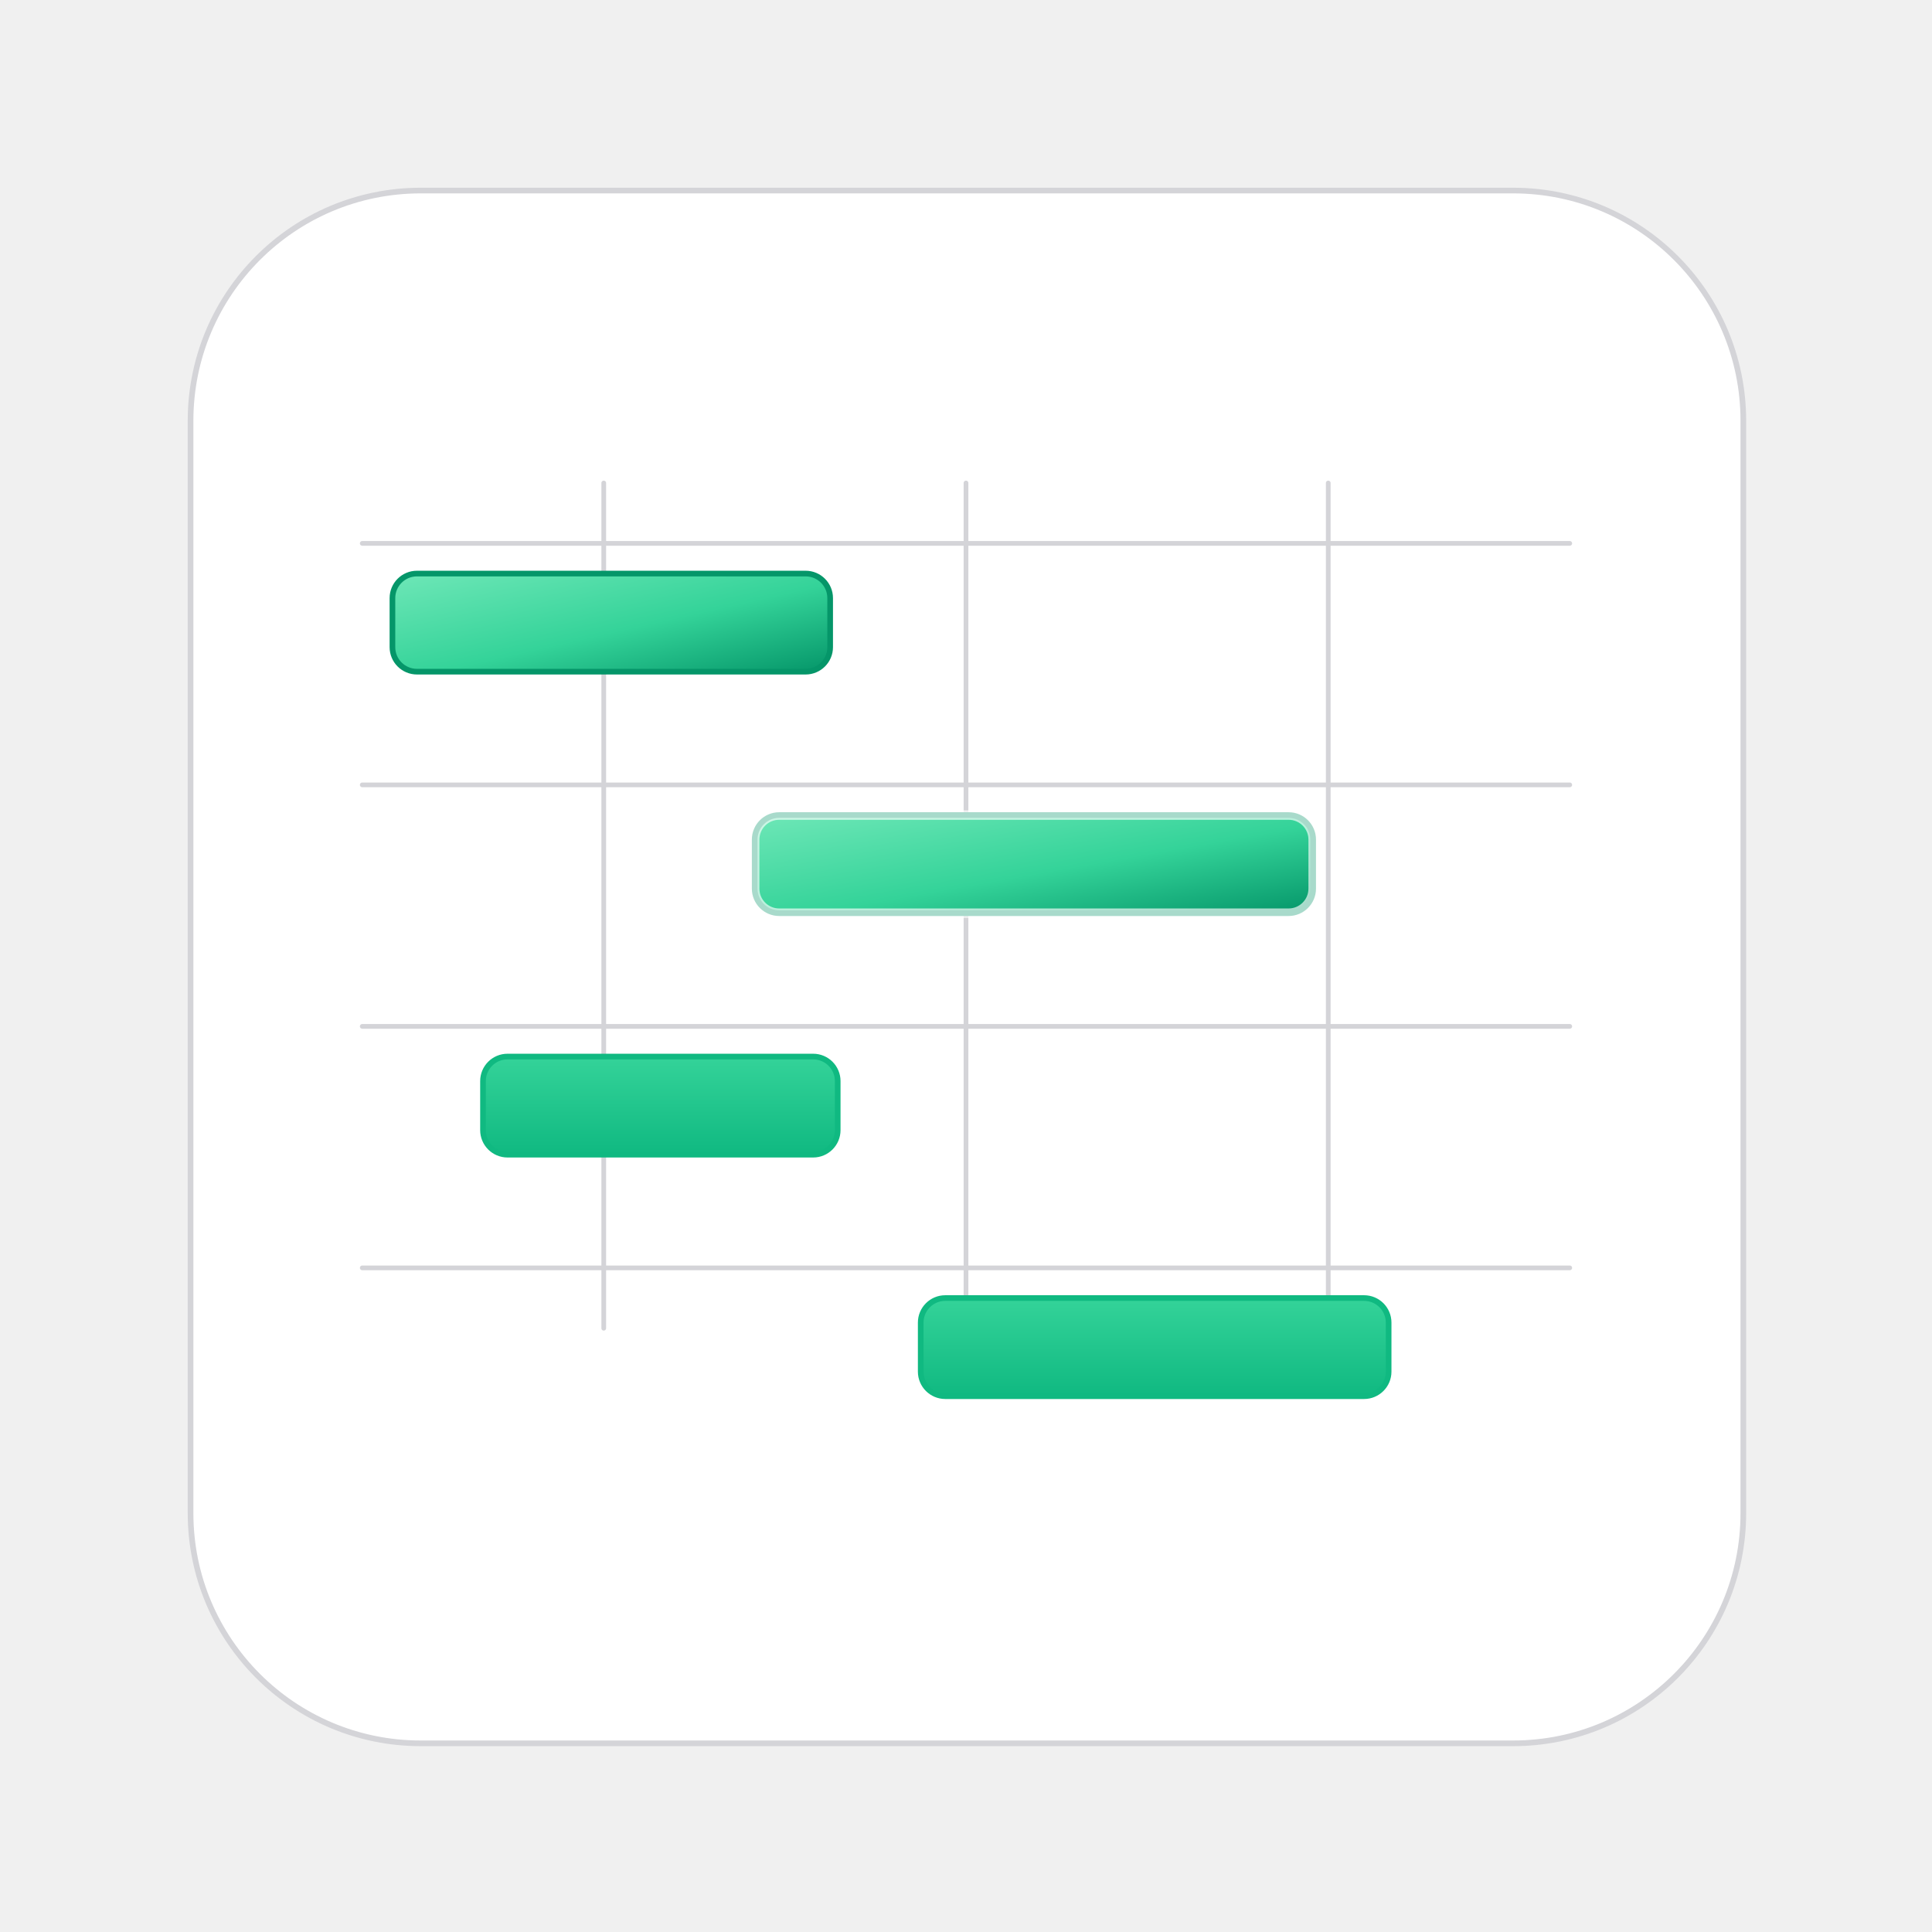
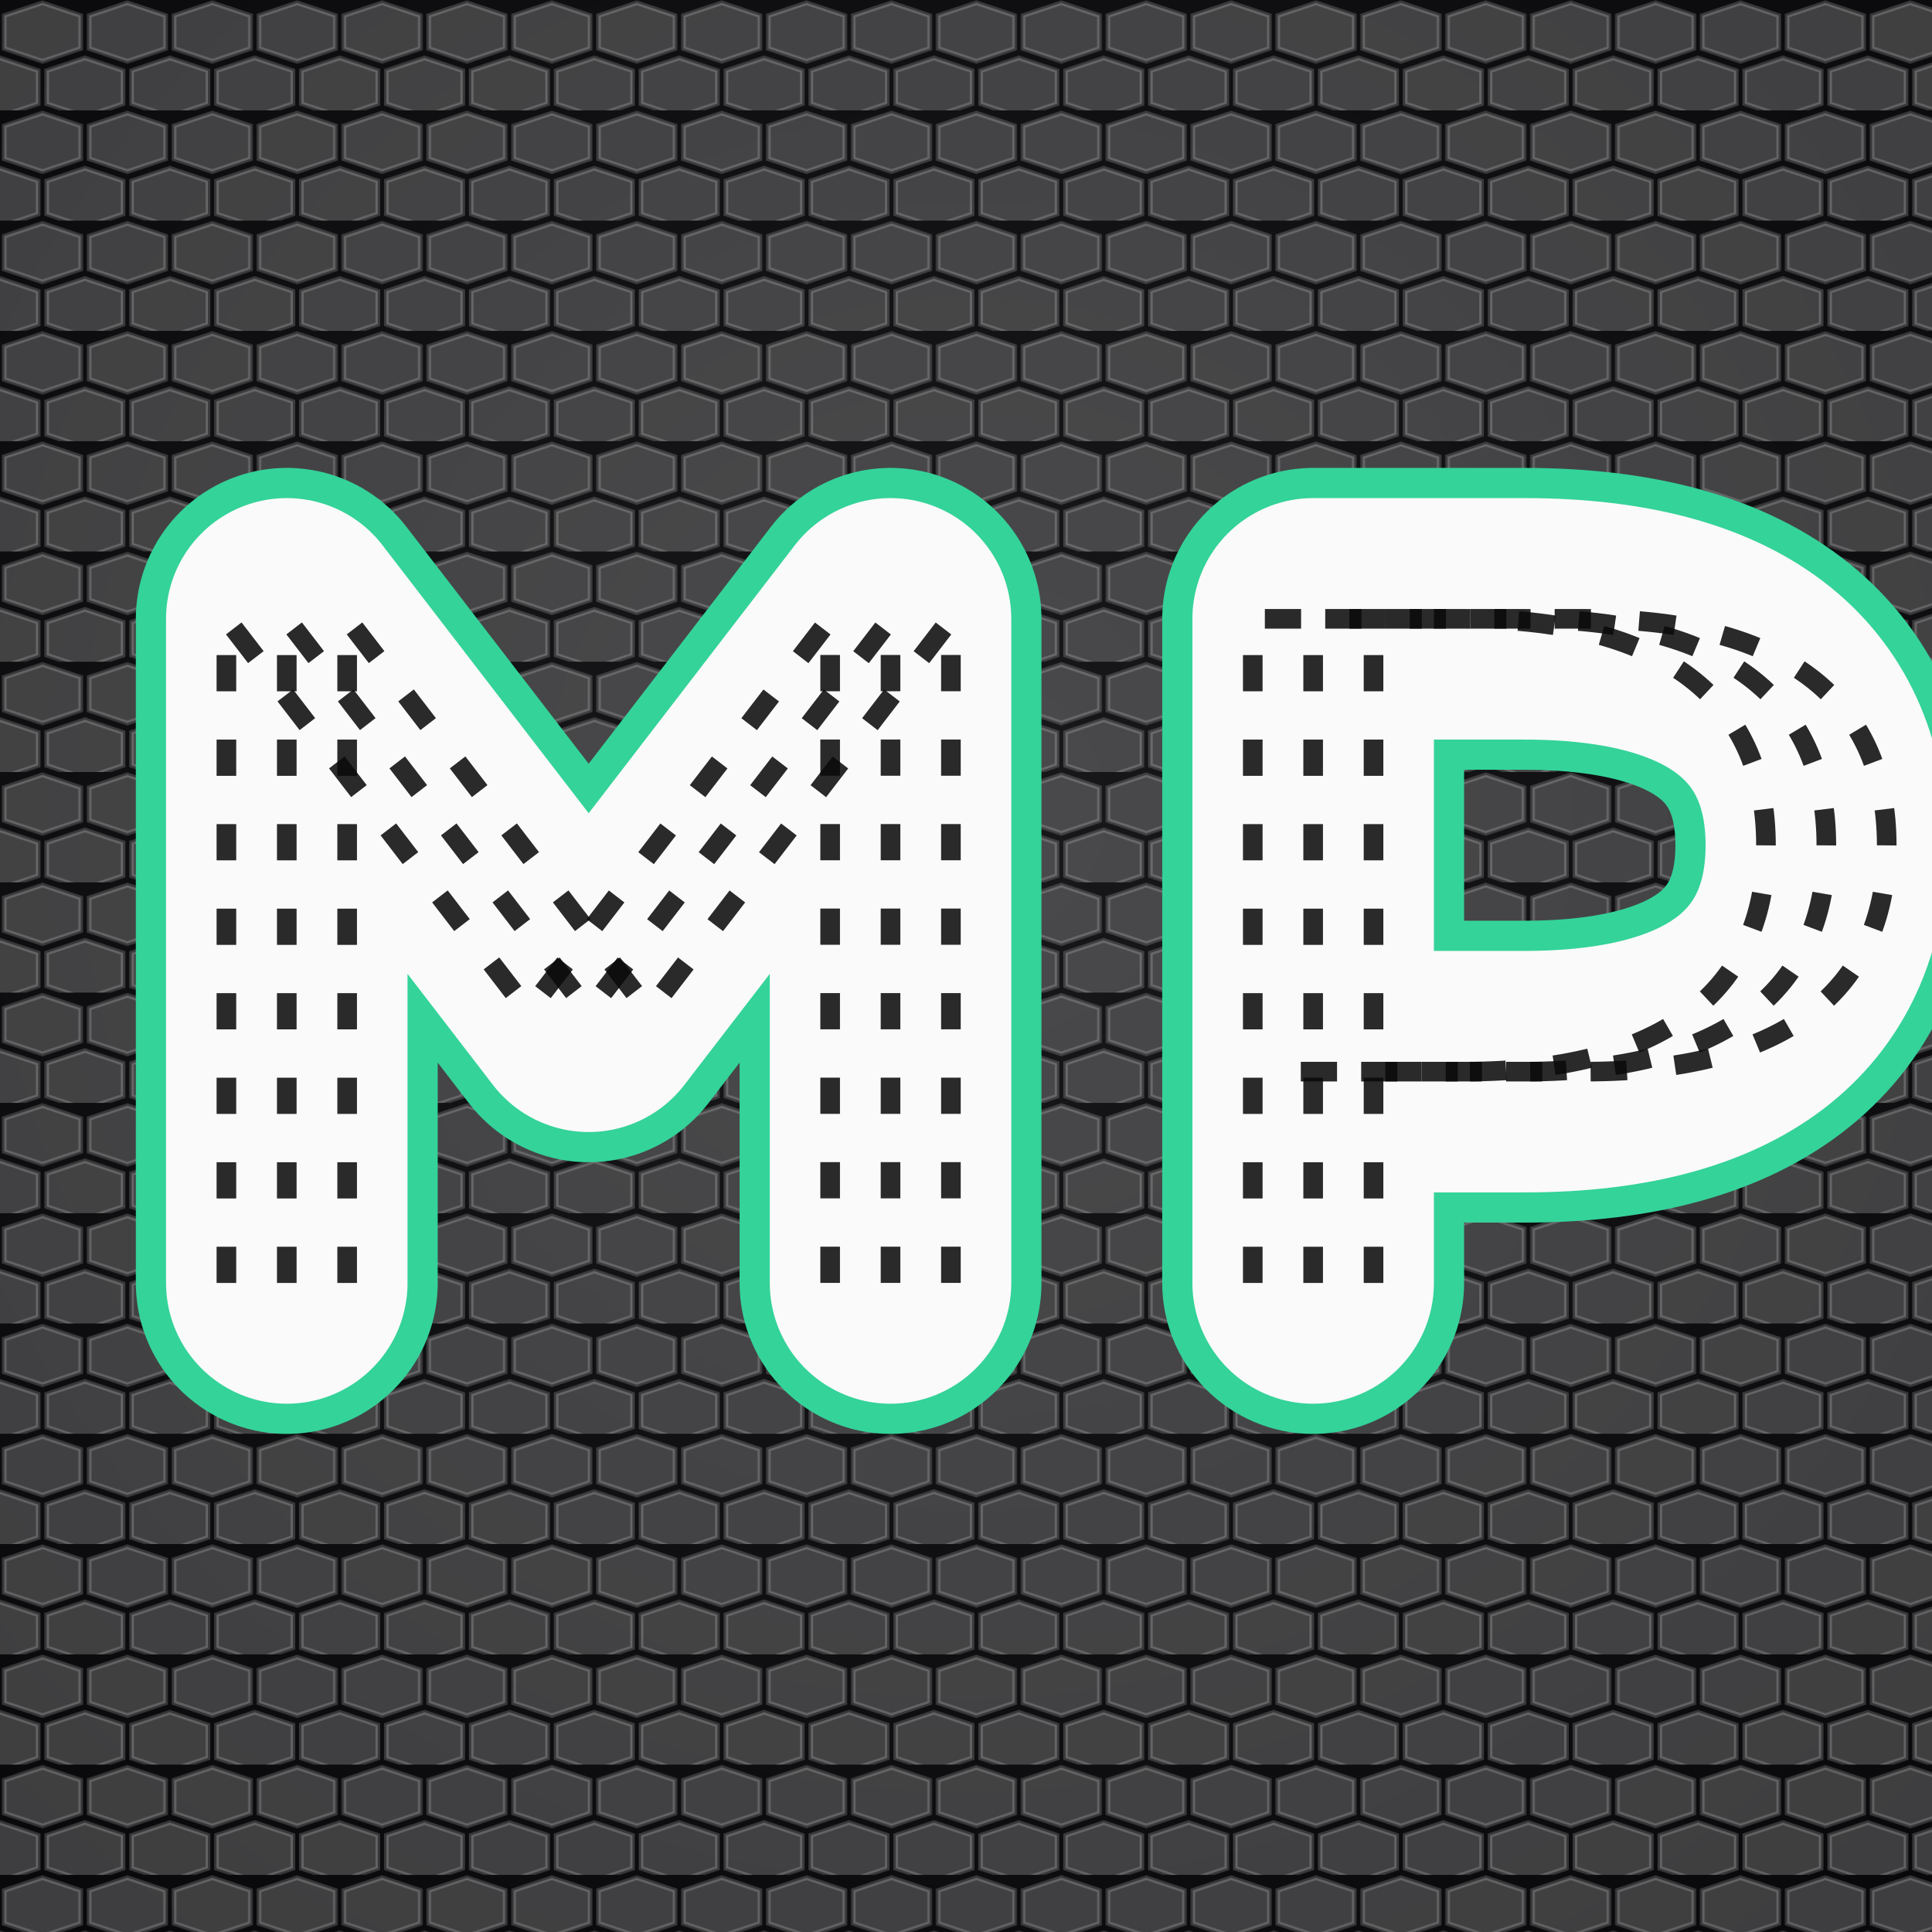
- <svg xmlns="http://www.w3.org/2000/svg" viewBox="0 0 1024 1024" fill="none" aria-label="MIDI Phrases icon">
+ <svg xmlns="http://www.w3.org/2000/svg" viewBox="0 0 1024 1024" fill="none" aria-label="MIDI Phrases">
  <defs>
-     <linearGradient id="note-fill" x1="0" y1="0" x2="1" y2="1">
-       <stop offset="0%" stop-color="#6ee7b7" />
-       <stop offset="55%" stop-color="#34d399" />
-       <stop offset="100%" stop-color="#059669" />
-     </linearGradient>
-     <linearGradient id="note-fill-dim" x1="0" y1="0" x2="0" y2="1">
-       <stop offset="0%" stop-color="#34d399" />
-       <stop offset="100%" stop-color="#10b981" />
-     </linearGradient>
+     <pattern id="icon-hex-cells" width="45" height="58.455" patternUnits="userSpaceOnUse">
+       <g fill="#fafafa" opacity="0.22">
+         <path d="M22.5 1.5 L42.75 8.247 V25.723 L22.5 32.47 2.25 25.723 V8.247 Z" />
+         <path d="M22.5 1.5 L42.75 8.247 V25.723 L22.5 32.47 2.25 25.723 V8.247 Z" transform="translate(22.5 29.2275)" />
+         <path d="M22.5 1.5 L42.75 8.247 V25.723 L22.5 32.47 2.25 25.723 V8.247 Z" transform="translate(-22.5 29.2275)" />
+       </g>
+     </pattern>
+     <pattern id="icon-hex-lines" width="45" height="58.455" patternUnits="userSpaceOnUse">
+       <g fill="none" stroke="#fafafa" stroke-width="2.475" stroke-linejoin="miter" opacity="0.18">
+         <path d="M22.5 1.5 L42.75 8.247 V25.723 L22.5 32.47 2.25 25.723 V8.247 Z" />
+         <path d="M22.5 1.5 L42.75 8.247 V25.723 L22.5 32.47 2.25 25.723 V8.247 Z" transform="translate(22.5 29.2275)" />
+         <path d="M22.5 1.5 L42.75 8.247 V25.723 L22.5 32.47 2.25 25.723 V8.247 Z" transform="translate(-22.5 29.2275)" />
+       </g>
+     </pattern>
+     <radialGradient id="icon-bg-shade" cx="50%" cy="42%" r="72%">
+       <stop offset="0%" stop-color="#18181b" />
+       <stop offset="100%" stop-color="#09090b" />
+     </radialGradient>
  </defs>
-   <rect x="101" y="101" width="823" height="823" rx="122" fill="#ffffff" stroke="#d4d4d8" stroke-width="3" />
-   <g stroke="#d4d4d8" stroke-width="2.5" stroke-linecap="round">
-     <line x1="192" y1="288" x2="832" y2="288" />
-     <line x1="192" y1="416" x2="832" y2="416" />
-     <line x1="192" y1="544" x2="832" y2="544" />
-     <line x1="192" y1="672" x2="832" y2="672" />
-     <line x1="320" y1="256" x2="320" y2="704" />
-     <line x1="512" y1="256" x2="512" y2="704" />
-     <line x1="704" y1="256" x2="704" y2="704" />
+   <rect width="1024" height="1024" fill="url(#icon-bg-shade)" />
+   <rect width="1024" height="1024" fill="url(#icon-hex-cells)" />
+   <rect width="1024" height="1024" fill="url(#icon-hex-lines)" />
+   <g transform="translate(72 248) scale(16)">
+     <g fill="none" stroke-linecap="round" stroke-linejoin="round">
+       <path d="M5 27V5L15 18L25 5V27" stroke="#34d399" stroke-width="10" />
+       <path d="M5 27V5L15 18L25 5V27" stroke="#fafafa" stroke-width="8" />
+       <path d="M5 27V5L15 18L25 5V27" stroke="#09090b" stroke-width="0.65" stroke-dasharray="1.2 1.6" stroke-linecap="butt" opacity="0.86" transform="translate(-2 0)" />
+       <path d="M5 27V5L15 18L25 5V27" stroke="#09090b" stroke-width="0.65" stroke-dasharray="1.2 1.6" stroke-linecap="butt" opacity="0.86" />
+       <path d="M5 27V5L15 18L25 5V27" stroke="#09090b" stroke-width="0.65" stroke-dasharray="1.2 1.6" stroke-linecap="butt" opacity="0.86" transform="translate(2 0)" />
+     </g>
+     <g transform="translate(34 0)" fill="none" stroke-linecap="round" stroke-linejoin="round">
+       <path d="M5 27V5H12C19 5 22 8 22 12.5S19 20 12 20H5" stroke="#34d399" stroke-width="10" />
+       <path d="M5 27V5H12C19 5 22 8 22 12.5S19 20 12 20H5" stroke="#fafafa" stroke-width="8" />
+       <path d="M5 27V5H12C19 5 22 8 22 12.5S19 20 12 20H5" stroke="#09090b" stroke-width="0.65" stroke-dasharray="1.2 1.6" stroke-linecap="butt" opacity="0.86" transform="translate(-2 0)" />
+       <path d="M5 27V5H12C19 5 22 8 22 12.5S19 20 12 20H5" stroke="#09090b" stroke-width="0.65" stroke-dasharray="1.2 1.6" stroke-linecap="butt" opacity="0.86" />
+       <path d="M5 27V5H12C19 5 22 8 22 12.5S19 20 12 20H5" stroke="#09090b" stroke-width="0.65" stroke-dasharray="1.2 1.6" stroke-linecap="butt" opacity="0.86" transform="translate(2 0)" />
+     </g>
  </g>
-   <g>
-     <rect x="208" y="304" width="232" height="52" rx="13" fill="url(#note-fill)" stroke="#059669" stroke-width="3" />
-     <rect x="400" y="432" width="296" height="52" rx="13" fill="url(#note-fill)" stroke="#059669" stroke-width="3" />
-     <rect x="256" y="560" width="188" height="52" rx="13" fill="url(#note-fill-dim)" stroke="#10b981" stroke-width="3" />
-     <rect x="488" y="688" width="248" height="52" rx="13" fill="url(#note-fill-dim)" stroke="#10b981" stroke-width="3" />
-   </g>
-   <rect x="400" y="432" width="296" height="52" rx="13" fill="none" stroke="#ffffff" stroke-width="5" opacity="0.65" />
</svg>
